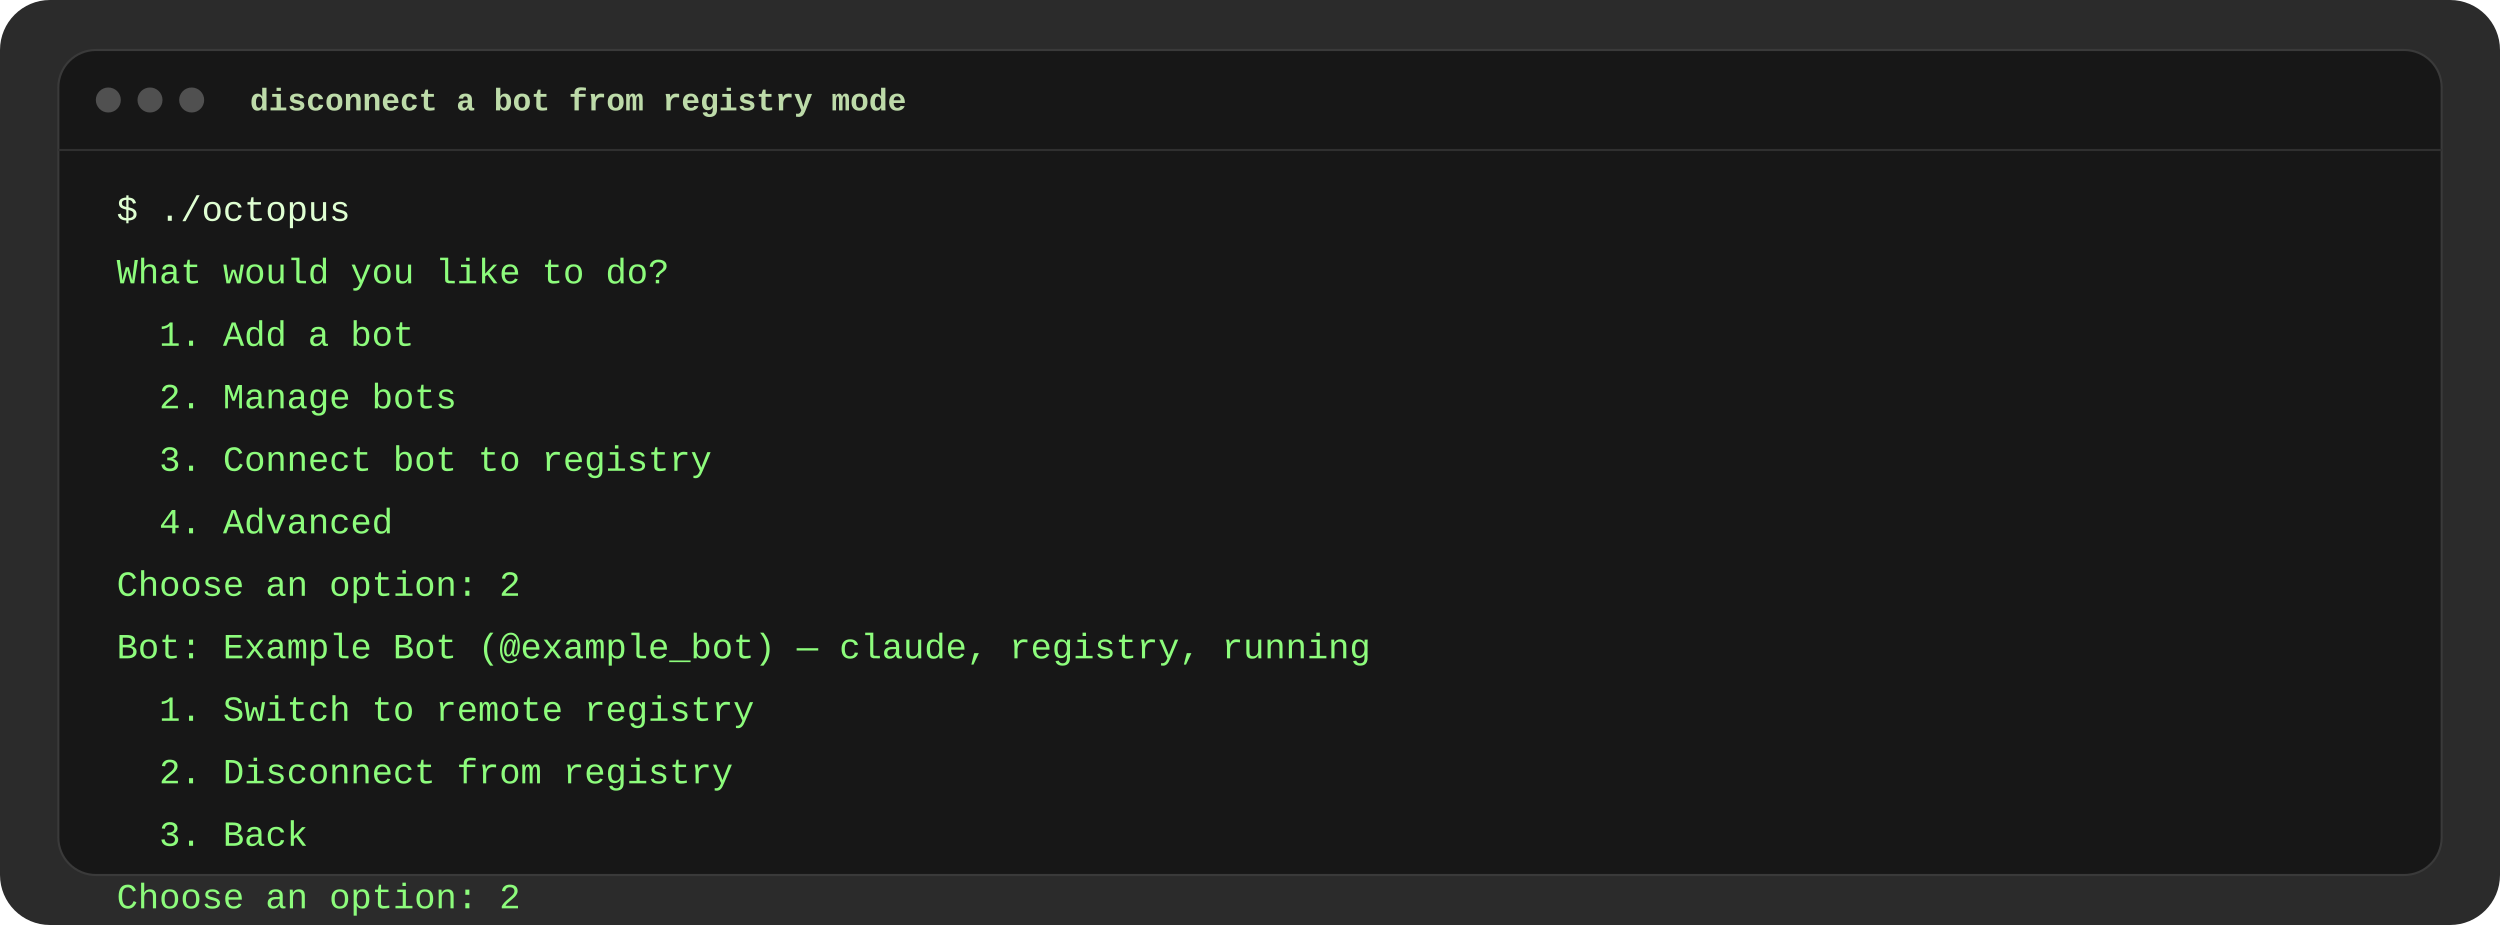
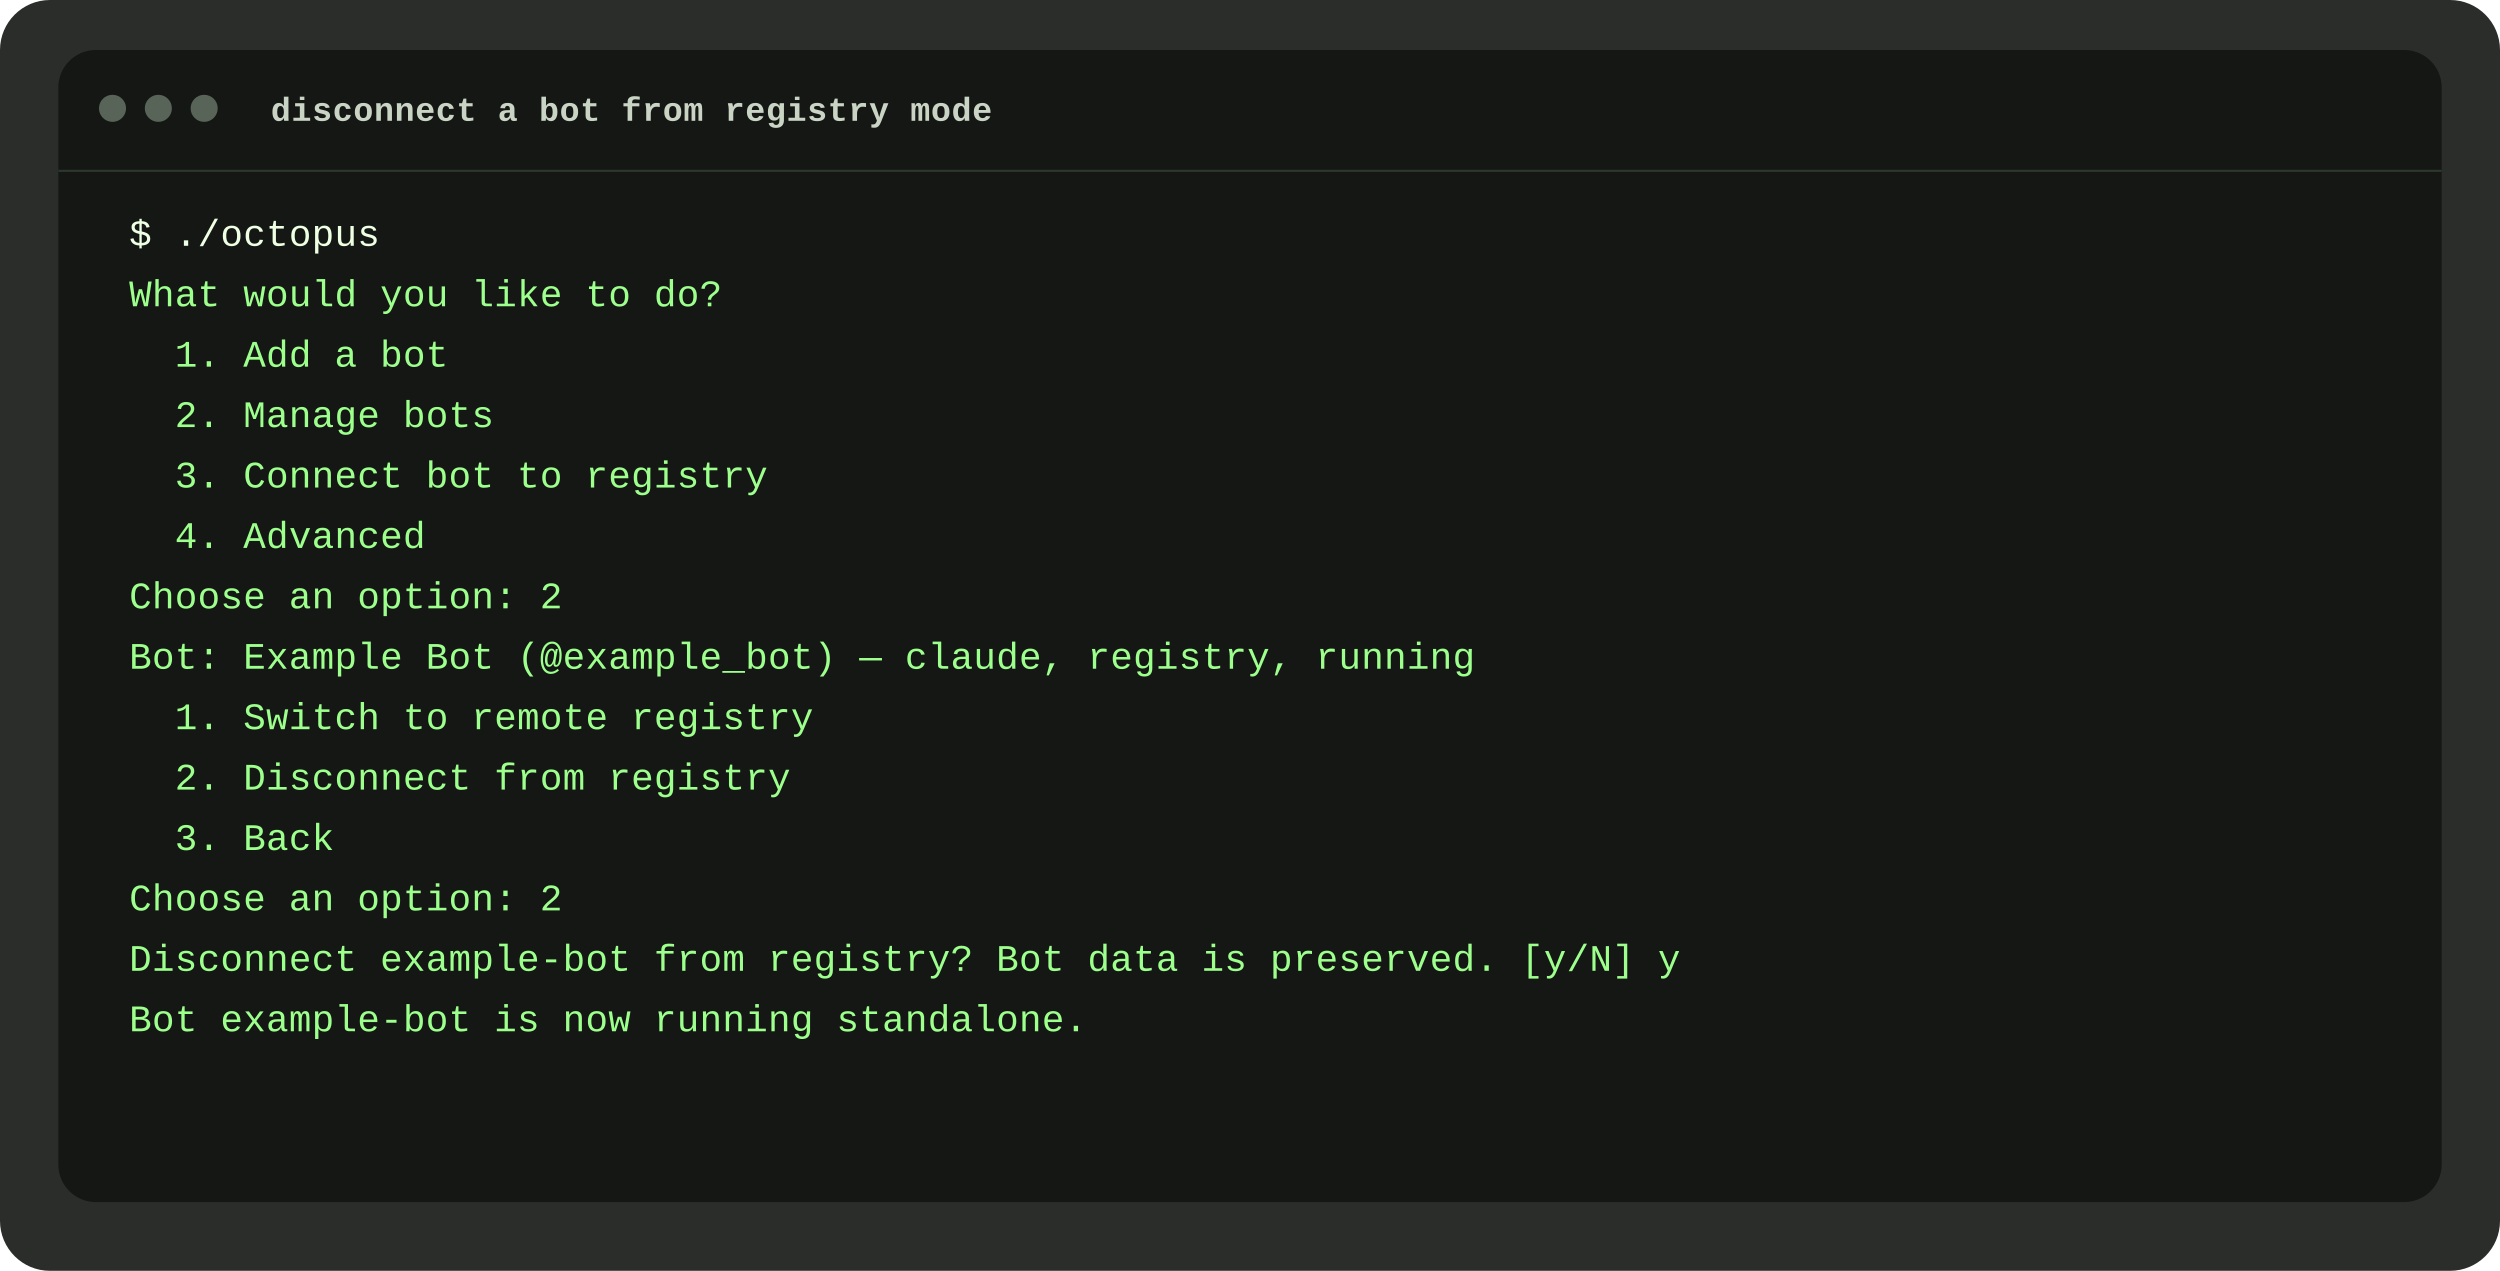
- <svg xmlns="http://www.w3.org/2000/svg" width="1200" height="444" viewBox="0 0 1200 444" role="img" aria-labelledby="title desc">
+ <svg xmlns="http://www.w3.org/2000/svg" width="1200" height="610" viewBox="0 0 1200 610" role="img" aria-labelledby="title desc">
  <style>
-     .bg { fill: #2b2b2b; }
-     .panel { fill: #171717; stroke: #3a3a3a; stroke-width: 1; }
-     .rule { stroke: #303030; stroke-width: 1; }
-     .dot { fill: #505050; }
-     .label { fill: #bddba9; font: 600 15px SFMono-Regular, Menlo, Monaco, Consolas, Liberation Mono, monospace; }
-     .line { fill: #8dfc7c; font: 17px SFMono-Regular, Menlo, Monaco, Consolas, Liberation Mono, monospace; }
-     .prompt { fill: #dfffd2; }
+     .bg { fill: #2a2d2a; }
+     .panel { fill: #141714; }
+     .rule { stroke: #2d382d; stroke-width: 1; }
+     .dot { fill: #596459; }
+     .label { fill: #cad4c4; font: 600 16px "Courier New", "Lucida Console", Monaco, monospace; letter-spacing: 0.3px; }
+     .line { fill: #9dff8c; font: 18px "Courier New", "Lucida Console", Monaco, monospace; letter-spacing: 0.15px; }
+     .prompt { fill: #eeffe3; }
  </style>
-   <rect class="bg" x="0" y="0" width="1200" height="444" rx="24" />
+   <rect class="bg" x="0" y="0" width="1200" height="610" rx="24" />
  <g transform="translate(28 24)">
-     <rect class="panel" x="0" y="0" width="1144" height="396" rx="18" />
-     <circle class="dot" cx="24" cy="24" r="6" />
-     <circle class="dot" cx="44" cy="24" r="6" />
-     <circle class="dot" cx="64" cy="24" r="6" />
-     <text class="label" x="92" y="29">disconnect a bot from registry mode</text>
-     <line class="rule" x1="0" y1="48" x2="1144" y2="48" />
+     <rect class="panel" x="0" y="0" width="1144" height="553" rx="18" />
+     <circle class="dot" cx="26" cy="28" r="6.5" />
+     <circle class="dot" cx="48" cy="28" r="6.5" />
+     <circle class="dot" cx="70" cy="28" r="6.5" />
+     <text class="label" x="102" y="34">disconnect a bot from registry mode</text>
+     <line class="rule" x1="0" y1="58" x2="1144" y2="58" />
    <text class="line" xml:space="preserve">
-       <tspan class="prompt" x="28" y="82">$ ./octopus</tspan>
-       <tspan x="28" dy="30">What would you like to do?</tspan>
-       <tspan x="28" dy="30">  1. Add a bot</tspan>
-       <tspan x="28" dy="30">  2. Manage bots</tspan>
-       <tspan x="28" dy="30">  3. Connect bot to registry</tspan>
-       <tspan x="28" dy="30">  4. Advanced</tspan>
-       <tspan x="28" dy="30">Choose an option: 2</tspan>
-       <tspan x="28" dy="30" />
-       <tspan x="28" dy="30">Bot: Example Bot (@example_bot) — claude, registry, running</tspan>
-       <tspan x="28" dy="30" />
-       <tspan x="28" dy="30">  1. Switch to remote registry</tspan>
-       <tspan x="28" dy="30">  2. Disconnect from registry</tspan>
-       <tspan x="28" dy="30">  3. Back</tspan>
-       <tspan x="28" dy="30">Choose an option: 2</tspan>
-       <tspan x="28" dy="30">Disconnect example-bot from registry? Bot data is preserved. [y/N] y</tspan>
-       <tspan x="28" dy="30">Bot example-bot is now running standalone.</tspan>
+       <tspan class="prompt" x="34" y="94">$ ./octopus</tspan>
+       <tspan x="34" dy="29">What would you like to do?</tspan>
+       <tspan x="34" dy="29">  1. Add a bot</tspan>
+       <tspan x="34" dy="29">  2. Manage bots</tspan>
+       <tspan x="34" dy="29">  3. Connect bot to registry</tspan>
+       <tspan x="34" dy="29">  4. Advanced</tspan>
+       <tspan x="34" dy="29">Choose an option: 2</tspan>
+       <tspan x="34" dy="29" />
+       <tspan x="34" dy="29">Bot: Example Bot (@example_bot) — claude, registry, running</tspan>
+       <tspan x="34" dy="29" />
+       <tspan x="34" dy="29">  1. Switch to remote registry</tspan>
+       <tspan x="34" dy="29">  2. Disconnect from registry</tspan>
+       <tspan x="34" dy="29">  3. Back</tspan>
+       <tspan x="34" dy="29">Choose an option: 2</tspan>
+       <tspan x="34" dy="29">Disconnect example-bot from registry? Bot data is preserved. [y/N] y</tspan>
+       <tspan x="34" dy="29">Bot example-bot is now running standalone.</tspan>
    </text>
  </g>
</svg>
